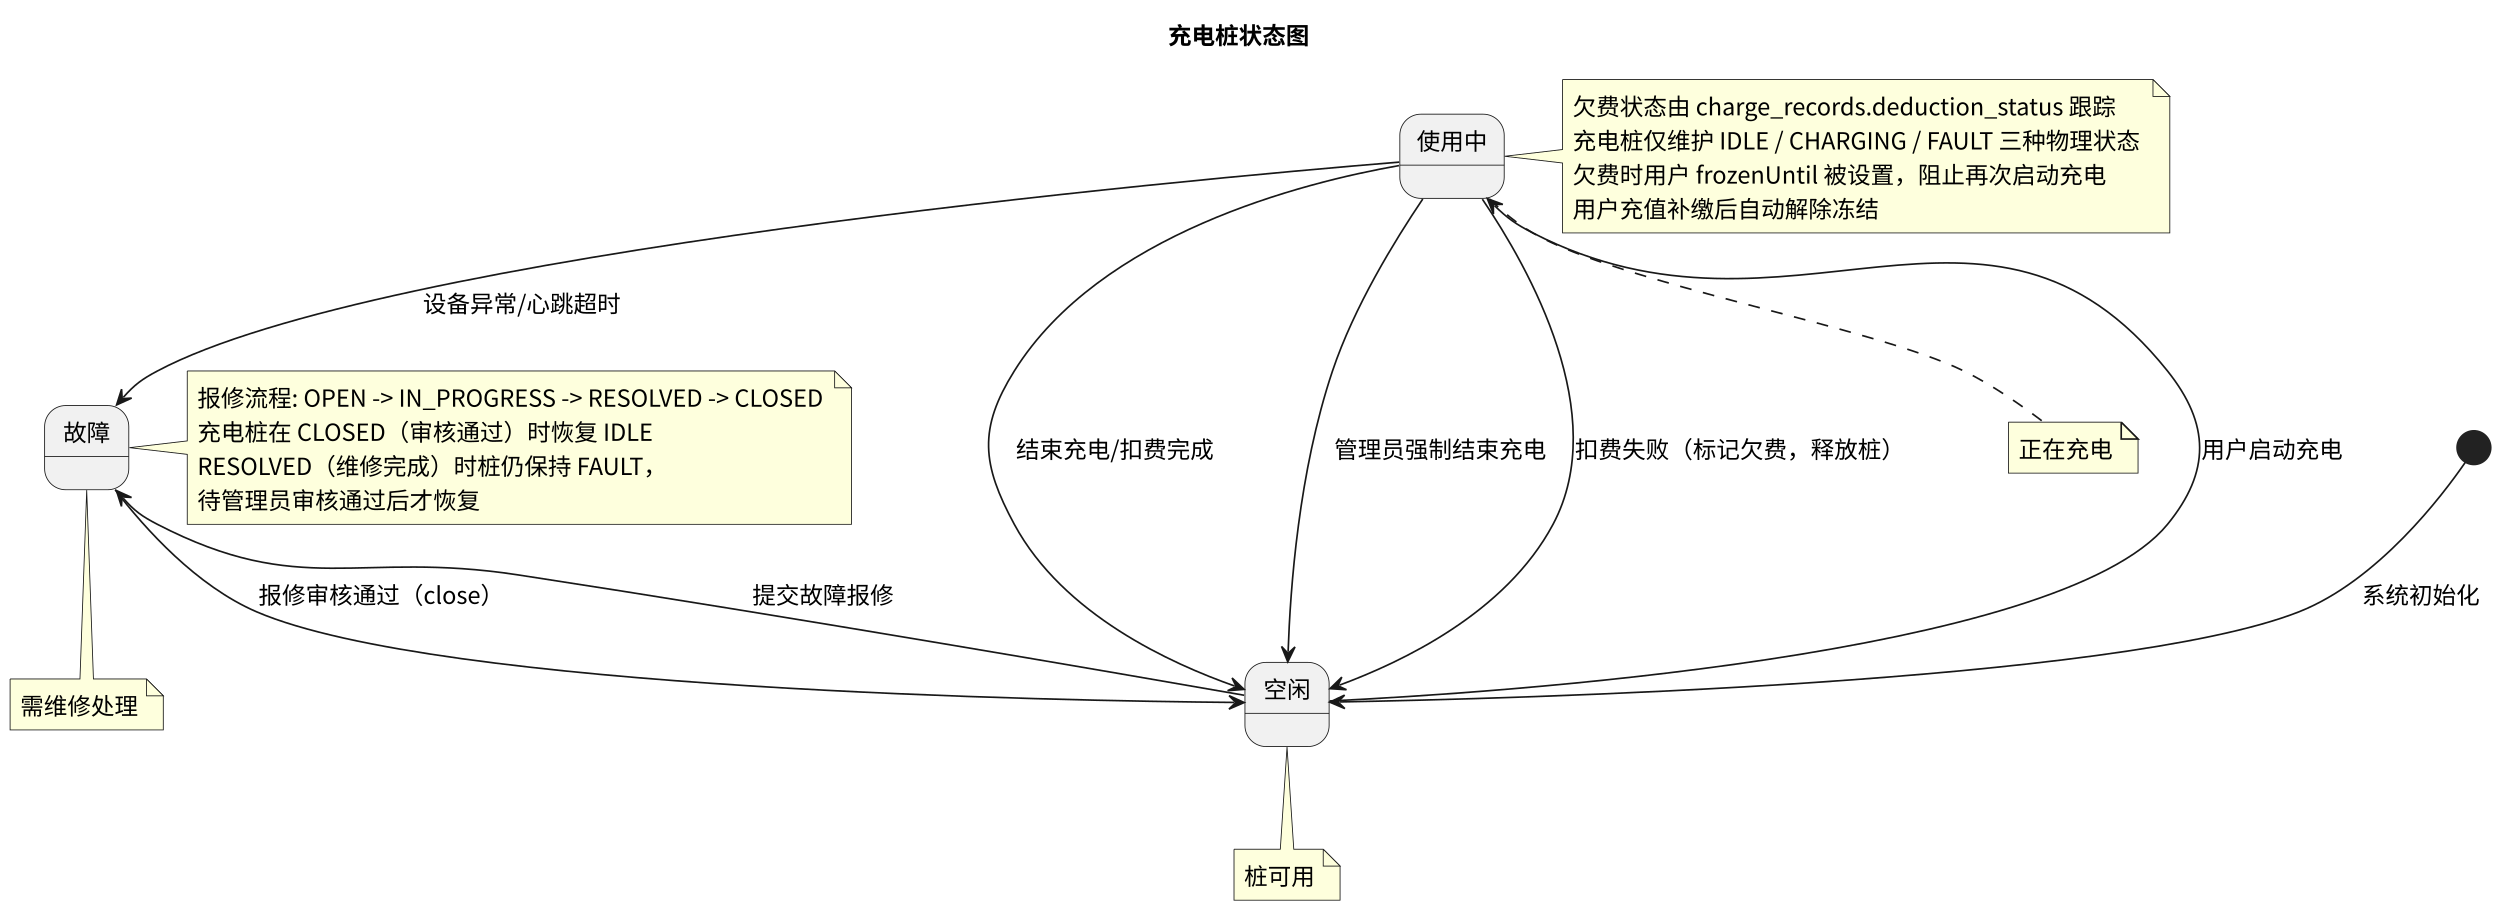
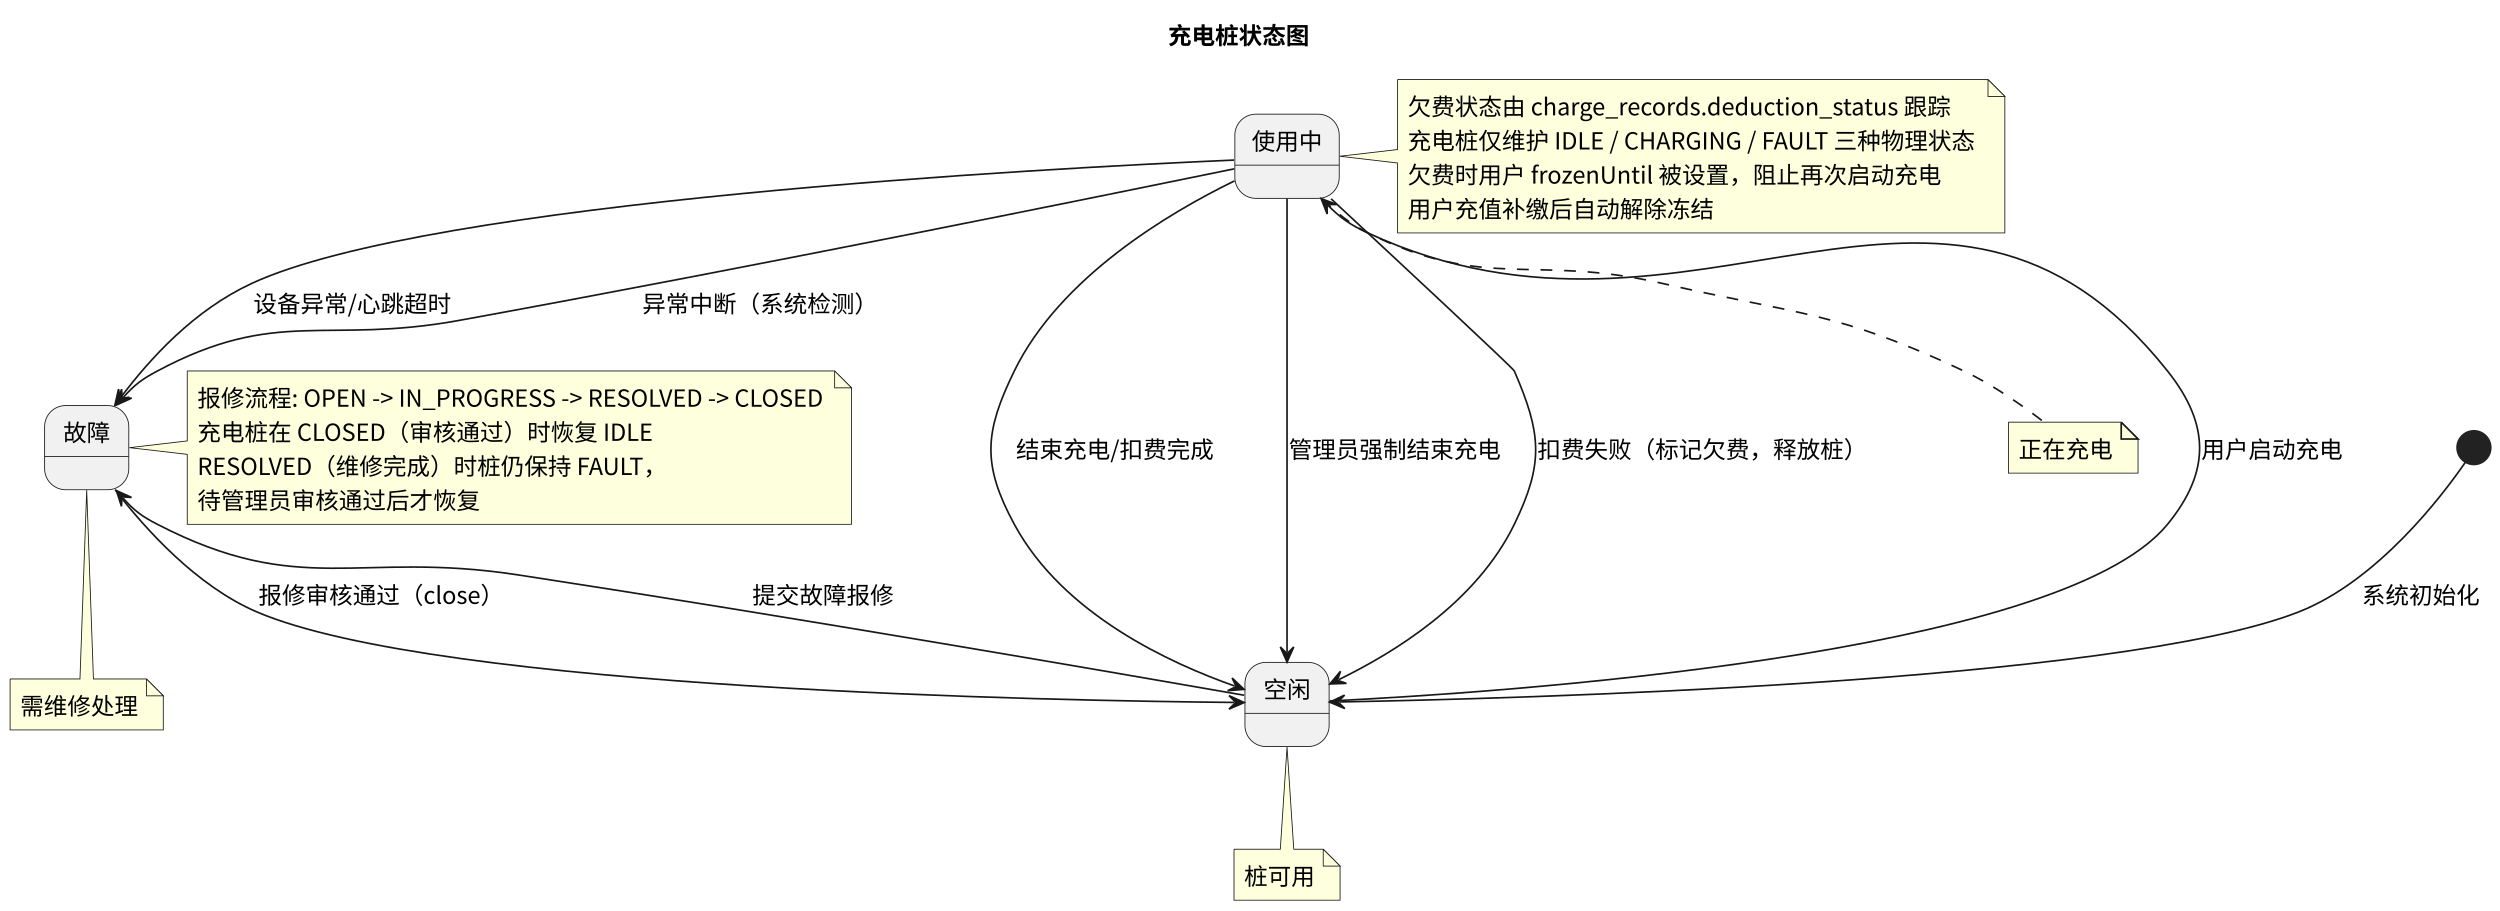
<svg xmlns="http://www.w3.org/2000/svg" contentStyleType="text/css" data-diagram-type="STATE" height="541px" preserveAspectRatio="none" style="width:1485px;height:541px;background:#FFFFFF;" version="1.1" viewBox="0 0 1485 541" width="1485px" zoomAndPan="magnify">
  <defs />
  <g>
    <g class="title" data-source-line="3">
      <text fill="#000000" font-family="Noto Sans CJK SC" font-size="14" font-weight="bold" lengthAdjust="spacing" textLength="84" x="693.75" y="26.24">充电桩状态图</text>
    </g>
    <g id="IDLE">
      <rect fill="#F1F1F1" height="50" rx="12.5" ry="12.5" style="stroke:#181818;stroke-width:0.5;" width="50" x="739.5" y="393.452" />
      <line style="stroke:#181818;stroke-width:0.5;" x1="739.5" x2="789.5" y1="423.724" y2="423.724" />
      <text fill="#000000" font-family="Noto Sans CJK SC" font-size="14" lengthAdjust="spacing" textLength="28" x="750.5" y="414.692">空闲</text>
    </g>
    <g id="CHARGING">
-       <rect fill="#F1F1F1" height="50" rx="12.5" ry="12.5" style="stroke:#181818;stroke-width:0.5;" width="62" x="831.5" y="67.822" />
-       <line style="stroke:#181818;stroke-width:0.5;" x1="831.5" x2="893.5" y1="98.094" y2="98.094" />
-       <text fill="#000000" font-family="Noto Sans CJK SC" font-size="14" lengthAdjust="spacing" textLength="42" x="841.5" y="89.062">使用中</text>
+       <rect fill="#F1F1F1" height="50" rx="12.5" ry="12.5" style="stroke:#181818;stroke-width:0.5;" width="62" x="733.5" y="67.822" />
+       <line style="stroke:#181818;stroke-width:0.5;" x1="733.5" x2="795.5" y1="98.094" y2="98.094" />
+       <text fill="#000000" font-family="Noto Sans CJK SC" font-size="14" lengthAdjust="spacing" textLength="42" x="743.5" y="89.062">使用中</text>
    </g>
    <g id="FAULT">
      <rect fill="#F1F1F1" height="50" rx="12.5" ry="12.5" style="stroke:#181818;stroke-width:0.5;" width="50" x="26.5" y="240.902" />
      <line style="stroke:#181818;stroke-width:0.5;" x1="26.5" x2="76.5" y1="271.174" y2="271.174" />
      <text fill="#000000" font-family="Noto Sans CJK SC" font-size="14" lengthAdjust="spacing" textLength="28" x="37.5" y="262.142">故障</text>
    </g>
    <ellipse cx="1469.5" cy="265.902" fill="#222222" rx="10" ry="10" style="stroke:#222222;stroke-width:1;" />
-     <g class="entity" data-entity="GMN2" data-source-line="18" data-uid="ent0003" id="entity_GMN2">
+     <g class="entity" data-entity="GMN2" data-source-line="19" data-uid="ent0003" id="entity_GMN2">
      <path d="M733,504.452 L733,534.724 A0,0 0 0 0 733,534.724 L796,534.724 A0,0 0 0 0 796,534.724 L796,514.452 L786,504.452 L768.5,504.452 L764.5,443.702 L760.5,504.452 L733,504.452 A0,0 0 0 0 733,504.452" fill="#FEFFDD" style="stroke:#181818;stroke-width:0.5;" />
      <path d="M786,504.452 L786,514.452 L796,514.452 L786,504.452" fill="#FEFFDD" style="stroke:#181818;stroke-width:0.5;" />
      <text fill="#000000" font-family="Noto Sans CJK SC" font-size="14" lengthAdjust="spacing" textLength="42" x="739" y="525.692">桩可用</text>
    </g>
-     <g class="entity" data-entity="GMN5" data-source-line="19" data-uid="ent0006" id="entity_GMN5">
+     <g class="entity" data-entity="GMN5" data-source-line="20" data-uid="ent0006" id="entity_GMN5">
      <path d="M1193,250.772 L1193,281.044 L1270,281.044 L1270,260.772 L1260,250.772 L1193,250.772" fill="#FEFFDD" style="stroke:#181818;stroke-width:0.5;" />
      <path d="M1260,250.772 L1260,260.772 L1270,260.772 L1260,250.772" fill="#FEFFDD" style="stroke:#181818;stroke-width:1;" />
      <text fill="#000000" font-family="Noto Sans CJK SC" font-size="14" lengthAdjust="spacing" textLength="56" x="1199" y="272.012">正在充电</text>
    </g>
-     <g class="entity" data-entity="GMN8" data-source-line="20" data-uid="ent0009" id="entity_GMN8">
+     <g class="entity" data-entity="GMN8" data-source-line="21" data-uid="ent0009" id="entity_GMN8">
      <path d="M6,403.312 L6,433.584 A0,0 0 0 0 6,433.584 L97,433.584 A0,0 0 0 0 97,433.584 L97,413.312 L87,403.312 L55.5,403.312 L51.5,291.092 L47.5,403.312 L6,403.312 A0,0 0 0 0 6,403.312" fill="#FEFFDD" style="stroke:#181818;stroke-width:0.5;" />
      <path d="M87,403.312 L87,413.312 L97,413.312 L87,403.312" fill="#FEFFDD" style="stroke:#181818;stroke-width:0.5;" />
      <text fill="#000000" font-family="Noto Sans CJK SC" font-size="14" lengthAdjust="spacing" textLength="70" x="12" y="424.552">需维修处理</text>
    </g>
-     <g class="entity" data-entity="GMN11" data-source-line="22" data-uid="ent0012" id="entity_GMN11">
-       <path d="M928.13,47.272 L928.13,88.822 L893.73,92.822 L928.13,96.822 L928.13,138.36 A0,0 0 0 0 928.13,138.36 L1288.867,138.36 A0,0 0 0 0 1288.867,138.36 L1288.867,57.272 L1278.867,47.272 L928.13,47.272 A0,0 0 0 0 928.13,47.272" fill="#FEFFDD" style="stroke:#181818;stroke-width:0.5;" />
-       <path d="M1278.867,47.272 L1278.867,57.272 L1288.867,57.272 L1278.867,47.272" fill="#FEFFDD" style="stroke:#181818;stroke-width:0.5;" />
-       <text fill="#000000" font-family="Noto Sans CJK SC" font-size="14" lengthAdjust="spacing" textLength="324.841" x="934.13" y="68.512">欠费状态由 charge_records.deduction_status 跟踪</text>
-       <text fill="#000000" font-family="Noto Sans CJK SC" font-size="14" lengthAdjust="spacing" textLength="339.737" x="934.13" y="88.784">充电桩仅维护 IDLE / CHARGING / FAULT 三种物理状态</text>
-       <text fill="#000000" font-family="Noto Sans CJK SC" font-size="14" lengthAdjust="spacing" textLength="317.421" x="934.13" y="109.056">欠费时用户 frozenUntil 被设置，阻止再次启动充电</text>
-       <text fill="#000000" font-family="Noto Sans CJK SC" font-size="14" lengthAdjust="spacing" textLength="181.999" x="934.13" y="129.328">用户充值补缴后自动解除冻结</text>
+     <g class="entity" data-entity="GMN11" data-source-line="23" data-uid="ent0012" id="entity_GMN11">
+       <path d="M830.13,47.272 L830.13,88.822 L795.73,92.822 L830.13,96.822 L830.13,138.36 A0,0 0 0 0 830.13,138.36 L1190.867,138.36 A0,0 0 0 0 1190.867,138.36 L1190.867,57.272 L1180.867,47.272 L830.13,47.272 A0,0 0 0 0 830.13,47.272" fill="#FEFFDD" style="stroke:#181818;stroke-width:0.5;" />
+       <path d="M1180.867,47.272 L1180.867,57.272 L1190.867,57.272 L1180.867,47.272" fill="#FEFFDD" style="stroke:#181818;stroke-width:0.5;" />
+       <text fill="#000000" font-family="Noto Sans CJK SC" font-size="14" lengthAdjust="spacing" textLength="324.841" x="836.13" y="68.512">欠费状态由 charge_records.deduction_status 跟踪</text>
+       <text fill="#000000" font-family="Noto Sans CJK SC" font-size="14" lengthAdjust="spacing" textLength="339.737" x="836.13" y="88.784">充电桩仅维护 IDLE / CHARGING / FAULT 三种物理状态</text>
+       <text fill="#000000" font-family="Noto Sans CJK SC" font-size="14" lengthAdjust="spacing" textLength="317.421" x="836.13" y="109.056">欠费时用户 frozenUntil 被设置，阻止再次启动充电</text>
+       <text fill="#000000" font-family="Noto Sans CJK SC" font-size="14" lengthAdjust="spacing" textLength="181.999" x="836.13" y="129.328">用户充值补缴后自动解除冻结</text>
    </g>
-     <g class="entity" data-entity="GMN14" data-source-line="24" data-uid="ent0015" id="entity_GMN14">
+     <g class="entity" data-entity="GMN14" data-source-line="25" data-uid="ent0015" id="entity_GMN14">
      <path d="M111.23,220.362 L111.23,261.902 L76.85,265.902 L111.23,269.902 L111.23,311.45 A0,0 0 0 0 111.23,311.45 L505.776,311.45 A0,0 0 0 0 505.776,311.45 L505.776,230.362 L495.776,220.362 L111.23,220.362 A0,0 0 0 0 111.23,220.362" fill="#FEFFDD" style="stroke:#181818;stroke-width:0.5;" />
      <path d="M495.776,220.362 L495.776,230.362 L505.776,230.362 L495.776,220.362" fill="#FEFFDD" style="stroke:#181818;stroke-width:0.5;" />
      <text fill="#000000" font-family="Noto Sans CJK SC" font-size="14" lengthAdjust="spacing" textLength="373.546" x="117.23" y="241.602">报修流程: OPEN -&gt; IN_PROGRESS -&gt; RESOLVED -&gt; CLOSED</text>
      <text fill="#000000" font-family="Noto Sans CJK SC" font-size="14" lengthAdjust="spacing" textLength="270.997" x="117.23" y="261.874">充电桩在 CLOSED（审核通过）时恢复 IDLE</text>
      <text fill="#000000" font-family="Noto Sans CJK SC" font-size="14" lengthAdjust="spacing" textLength="282.855" x="117.23" y="282.146">RESOLVED（维修完成）时桩仍保持 FAULT，</text>
      <text fill="#000000" font-family="Noto Sans CJK SC" font-size="14" lengthAdjust="spacing" textLength="167.999" x="117.23" y="302.418">待管理员审核通过后才恢复</text>
    </g>
    <g class="link" data-entity-1=".start." data-entity-2="IDLE" data-source-line="9" data-uid="lnk3" id="link_.start._IDLE">
      <path d="M1464.36,274.672 C1450.92,294.172 1412.5,344.962 1365.5,363.452 C1258.02,405.732 895.819,415.133 795.769,416.953" fill="none" id="*start*-to-IDLE" style="stroke:#181818;stroke-width:1;" />
      <polygon fill="#181818" points="789.77,417.062,798.841,420.898,794.769,416.971,798.696,412.899,789.77,417.062" style="stroke:#181818;stroke-width:1;" />
      <text fill="#000000" font-family="Noto Sans CJK SC" font-size="14" lengthAdjust="spacing" textLength="70" x="1402.95" y="358.692">系统初始化</text>
    </g>
    <g class="link" data-entity-1="IDLE" data-entity-2="CHARGING" data-source-line="10" data-uid="lnk4" id="link_IDLE_CHARGING">
-       <path d="M789.76,416.382 C885.42,411.772 1223.21,390.072 1287.5,311.452 C1313.13,280.112 1312.77,251.992 1287.5,220.362 C1180.45,86.412 1063.01,216.732 910.5,138.362 C900.59,133.272 895.522,129.744 887.752,122.154" fill="none" id="IDLE-to-CHARGING" style="stroke:#181818;stroke-width:1;" />
-       <polygon fill="#181818" points="883.46,117.962,887.103,127.112,887.037,121.456,892.693,121.389,883.46,117.962" style="stroke:#181818;stroke-width:1;" />
-       <text fill="#000000" font-family="Noto Sans CJK SC" font-size="14" lengthAdjust="spacing" textLength="84" x="1307.59" y="272.142">用户启动充电</text>
+       <path d="M789.76,416.382 C885.42,411.772 1223.21,390.072 1287.5,311.452 C1313.13,280.112 1312.7,252.052 1287.5,220.362 C1154.16,52.682 1006.89,228.402 812.5,138.362 C802.18,133.582 796.859,129.968 789.019,122.188" fill="none" id="IDLE-to-CHARGING" style="stroke:#181818;stroke-width:1;" />
+       <polygon fill="#181818" points="784.76,117.962,788.331,127.141,788.309,121.484,793.966,121.462,784.76,117.962" style="stroke:#181818;stroke-width:1;" />
+       <text fill="#000000" font-family="Noto Sans CJK SC" font-size="14" lengthAdjust="spacing" textLength="84" x="1307.56" y="272.142">用户启动充电</text>
    </g>
    <g class="link" data-entity-1="CHARGING" data-entity-2="IDLE" data-source-line="11" data-uid="lnk5" id="link_CHARGING_IDLE">
-       <path d="M831.01,98.352 C773.68,108.482 653.48,138.852 602.5,220.362 C581.03,254.682 583.24,275.842 602.5,311.452 C631.6,365.262 695.543,394.133 733.353,407.493" fill="none" id="CHARGING-to-IDLE" style="stroke:#181818;stroke-width:1;" />
+       <path d="M733.33,107.432 C694.41,126.372 629.65,164.712 602.5,220.362 C584.75,256.752 583.24,275.842 602.5,311.452 C631.6,365.262 695.543,394.133 733.353,407.493" fill="none" id="CHARGING-to-IDLE" style="stroke:#181818;stroke-width:1;" />
      <polygon fill="#181818" points="739.01,409.492,731.857,402.722,734.296,407.826,729.192,410.265,739.01,409.492" style="stroke:#181818;stroke-width:1;" />
      <text fill="#000000" font-family="Noto Sans CJK SC" font-size="14" lengthAdjust="spacing" textLength="117.487" x="603.5" y="272.142">结束充电/扣费完成</text>
    </g>
    <g class="link" data-entity-1="CHARGING" data-entity-2="IDLE" data-source-line="12" data-uid="lnk6" id="link_CHARGING_IDLE">
-       <path d="M845.13,118.202 C828.54,142.772 804.24,182.392 791.5,220.362 C771.4,280.282 766.447,349.245 765.137,387.135" fill="none" id="CHARGING-to-IDLE-1" style="stroke:#181818;stroke-width:1;" />
-       <polygon fill="#181818" points="764.93,393.132,769.239,384.276,765.103,388.135,761.243,383.999,764.93,393.132" style="stroke:#181818;stroke-width:1;" />
-       <text fill="#000000" font-family="Noto Sans CJK SC" font-size="14" lengthAdjust="spacing" textLength="125.999" x="792.5" y="272.142">管理员强制结束充电</text>
+       <path d="M764.5,118.142 C764.5,178.262 764.5,327.332 764.5,387.282" fill="none" id="CHARGING-to-IDLE-1" style="stroke:#181818;stroke-width:1;" />
+       <polygon fill="#181818" points="764.5,393.282,768.5,384.282,764.5,388.282,760.5,384.282,764.5,393.282" style="stroke:#181818;stroke-width:1;" />
+       <text fill="#000000" font-family="Noto Sans CJK SC" font-size="14" lengthAdjust="spacing" textLength="125.999" x="765.5" y="272.142">管理员强制结束充电</text>
    </g>
-     <g class="link" data-entity-1="CHARGING" data-entity-2="IDLE" data-source-line="14" data-uid="lnk8" id="link_CHARGING_IDLE">
-       <path d="M880.52,118.302 C908.82,160.002 957.08,246.612 922.5,311.452 C894.37,364.202 832.656,393.268 795.616,406.988" fill="none" id="CHARGING-to-IDLE-2" style="stroke:#181818;stroke-width:1;" />
-       <polygon fill="#181818" points="789.99,409.072,799.819,409.697,794.679,407.335,797.04,402.195,789.99,409.072" style="stroke:#181818;stroke-width:1;" />
-       <text fill="#000000" font-family="Noto Sans CJK SC" font-size="14" lengthAdjust="spacing" textLength="195.999" x="935.51" y="272.142">扣费失败（标记欠费，释放桩）</text>
+     <g class="link" data-entity-1="CHARGING" data-entity-2="IDLE" data-source-line="15" data-uid="lnk9" id="link_CHARGING_IDLE">
+       <path d="M790.67,118.112 C829.72,154.392 898.77,218.672 899.5,220.362 C915.59,257.512 917.2,275.042 899.5,311.452 C876.76,358.212 827.692,387.839 795.312,403.649" fill="none" id="CHARGING-to-IDLE-2" style="stroke:#181818;stroke-width:1;" />
+       <polygon fill="#181818" points="789.92,406.282,799.763,405.928,794.413,404.088,796.252,398.739,789.92,406.282" style="stroke:#181818;stroke-width:1;" />
+       <text fill="#000000" font-family="Noto Sans CJK SC" font-size="14" lengthAdjust="spacing" textLength="195.999" x="913.18" y="272.142">扣费失败（标记欠费，释放桩）</text>
    </g>
    <g class="link" data-entity-1="CHARGING" data-entity-2="FAULT" data-source-line="13" data-uid="lnk7" id="link_CHARGING_FAULT">
-       <path d="M831.14,96.292 C703.77,106.752 225.64,150.062 93.5,220.362 C84.3,225.252 79.971,228.443 73.221,236.053" fill="none" id="CHARGING-to-FAULT" style="stroke:#181818;stroke-width:1;" />
-       <polygon fill="#181818" points="69.24,240.542,78.205,236.463,72.558,236.801,72.22,231.155,69.24,240.542" style="stroke:#181818;stroke-width:1;" />
-       <text fill="#000000" font-family="Noto Sans CJK SC" font-size="14" lengthAdjust="spacing" textLength="117.487" x="251.18" y="185.602">设备异常/心跳超时</text>
+       <path d="M733.02,95.082 C622.79,99.882 255.23,119.292 149.5,168.362 C115.05,184.352 89.208,212.936 71.828,235.926" fill="none" id="CHARGING-to-FAULT" style="stroke:#181818;stroke-width:1;" />
+       <polygon fill="#181818" points="68.21,240.712,76.828,235.945,71.225,236.723,70.447,231.12,68.21,240.712" style="stroke:#181818;stroke-width:1;" />
+       <text fill="#000000" font-family="Noto Sans CJK SC" font-size="14" lengthAdjust="spacing" textLength="117.487" x="150.5" y="185.602">设备异常/心跳超时</text>
    </g>
-     <g class="link" data-entity-1="IDLE" data-entity-2="FAULT" data-source-line="15" data-uid="lnk9" id="link_IDLE_FAULT">
+     <g class="link" data-entity-1="CHARGING" data-entity-2="FAULT" data-source-line="14" data-uid="lnk8" id="link_CHARGING_FAULT">
+       <path d="M733.19,100.272 C655.39,116.252 446.99,158.622 272.5,190.362 C193.14,204.792 164.66,182.372 93.5,220.362 C84.31,225.272 79.981,228.453 73.231,236.063" fill="none" id="CHARGING-to-FAULT-1" style="stroke:#181818;stroke-width:1;" />
+       <polygon fill="#181818" points="69.25,240.552,78.215,236.473,72.568,236.811,72.23,231.165,69.25,240.552" style="stroke:#181818;stroke-width:1;" />
+       <text fill="#000000" font-family="Noto Sans CJK SC" font-size="14" lengthAdjust="spacing" textLength="139.999" x="381.51" y="185.602">异常中断（系统检测）</text>
+     </g>
+     <g class="link" data-entity-1="IDLE" data-entity-2="FAULT" data-source-line="16" data-uid="lnk10" id="link_IDLE_FAULT">
      <path d="M739.02,412.982 C669.77,400.872 472.27,366.692 307.5,341.452 C212.57,326.902 178.82,355.542 93.5,311.452 C84.25,306.672 79.898,303.513 73.148,295.893" fill="none" id="IDLE-to-FAULT" style="stroke:#181818;stroke-width:1;" />
      <polygon fill="#181818" points="69.17,291.402,72.144,300.791,72.485,295.145,78.132,295.486,69.17,291.402" style="stroke:#181818;stroke-width:1;" />
      <text fill="#000000" font-family="Noto Sans CJK SC" font-size="14" lengthAdjust="spacing" textLength="84" x="446.85" y="358.692">提交故障报修</text>
    </g>
-     <g class="link" data-entity-1="FAULT" data-entity-2="IDLE" data-source-line="16" data-uid="lnk10" id="link_FAULT_IDLE">
+     <g class="link" data-entity-1="FAULT" data-entity-2="IDLE" data-source-line="17" data-uid="lnk11" id="link_FAULT_IDLE">
      <path d="M68.41,291.002 C86.3,314.262 116.83,348.152 152.5,363.452 C260.7,409.862 631.36,416.328 733.04,417.248" fill="none" id="FAULT-to-IDLE" style="stroke:#181818;stroke-width:1;" />
      <polygon fill="#181818" points="739.04,417.302,730.077,413.221,734.04,417.257,730.004,421.22,739.04,417.302" style="stroke:#181818;stroke-width:1;" />
      <text fill="#000000" font-family="Noto Sans CJK SC" font-size="14" lengthAdjust="spacing" textLength="145.907" x="153.5" y="358.692">报修审核通过（close）</text>
    </g>
-     <g class="link" data-entity-1="CHARGING" data-entity-2="GMN5" data-source-line="19" data-uid="lnk7" id="link_CHARGING_GMN5">
-       <path d="M884.75,118.272 C892.35,125.532 901.27,132.972 910.5,138.362 C962.07,168.512 1112.85,194.092 1166.5,220.362 C1183.33,228.602 1200.76,240.782 1213.33,250.322" fill="none" id="CHARGING-GMN5" style="stroke:#181818;stroke-width:1;stroke-dasharray:7,7;" />
+     <g class="link" data-entity-1="CHARGING" data-entity-2="GMN5" data-source-line="20" data-uid="lnk7" id="link_CHARGING_GMN5">
+       <path d="M785.37,118.142 C793.14,125.742 802.51,133.432 812.5,138.362 C883.25,173.322 910.6,150.662 987.5,168.362 C1068.23,186.942 1091.61,184.942 1166.5,220.362 C1183.57,228.432 1201.12,240.742 1213.68,250.382" fill="none" id="CHARGING-GMN5" style="stroke:#181818;stroke-width:1;stroke-dasharray:7,7;" />
    </g>
  </g>
</svg>
